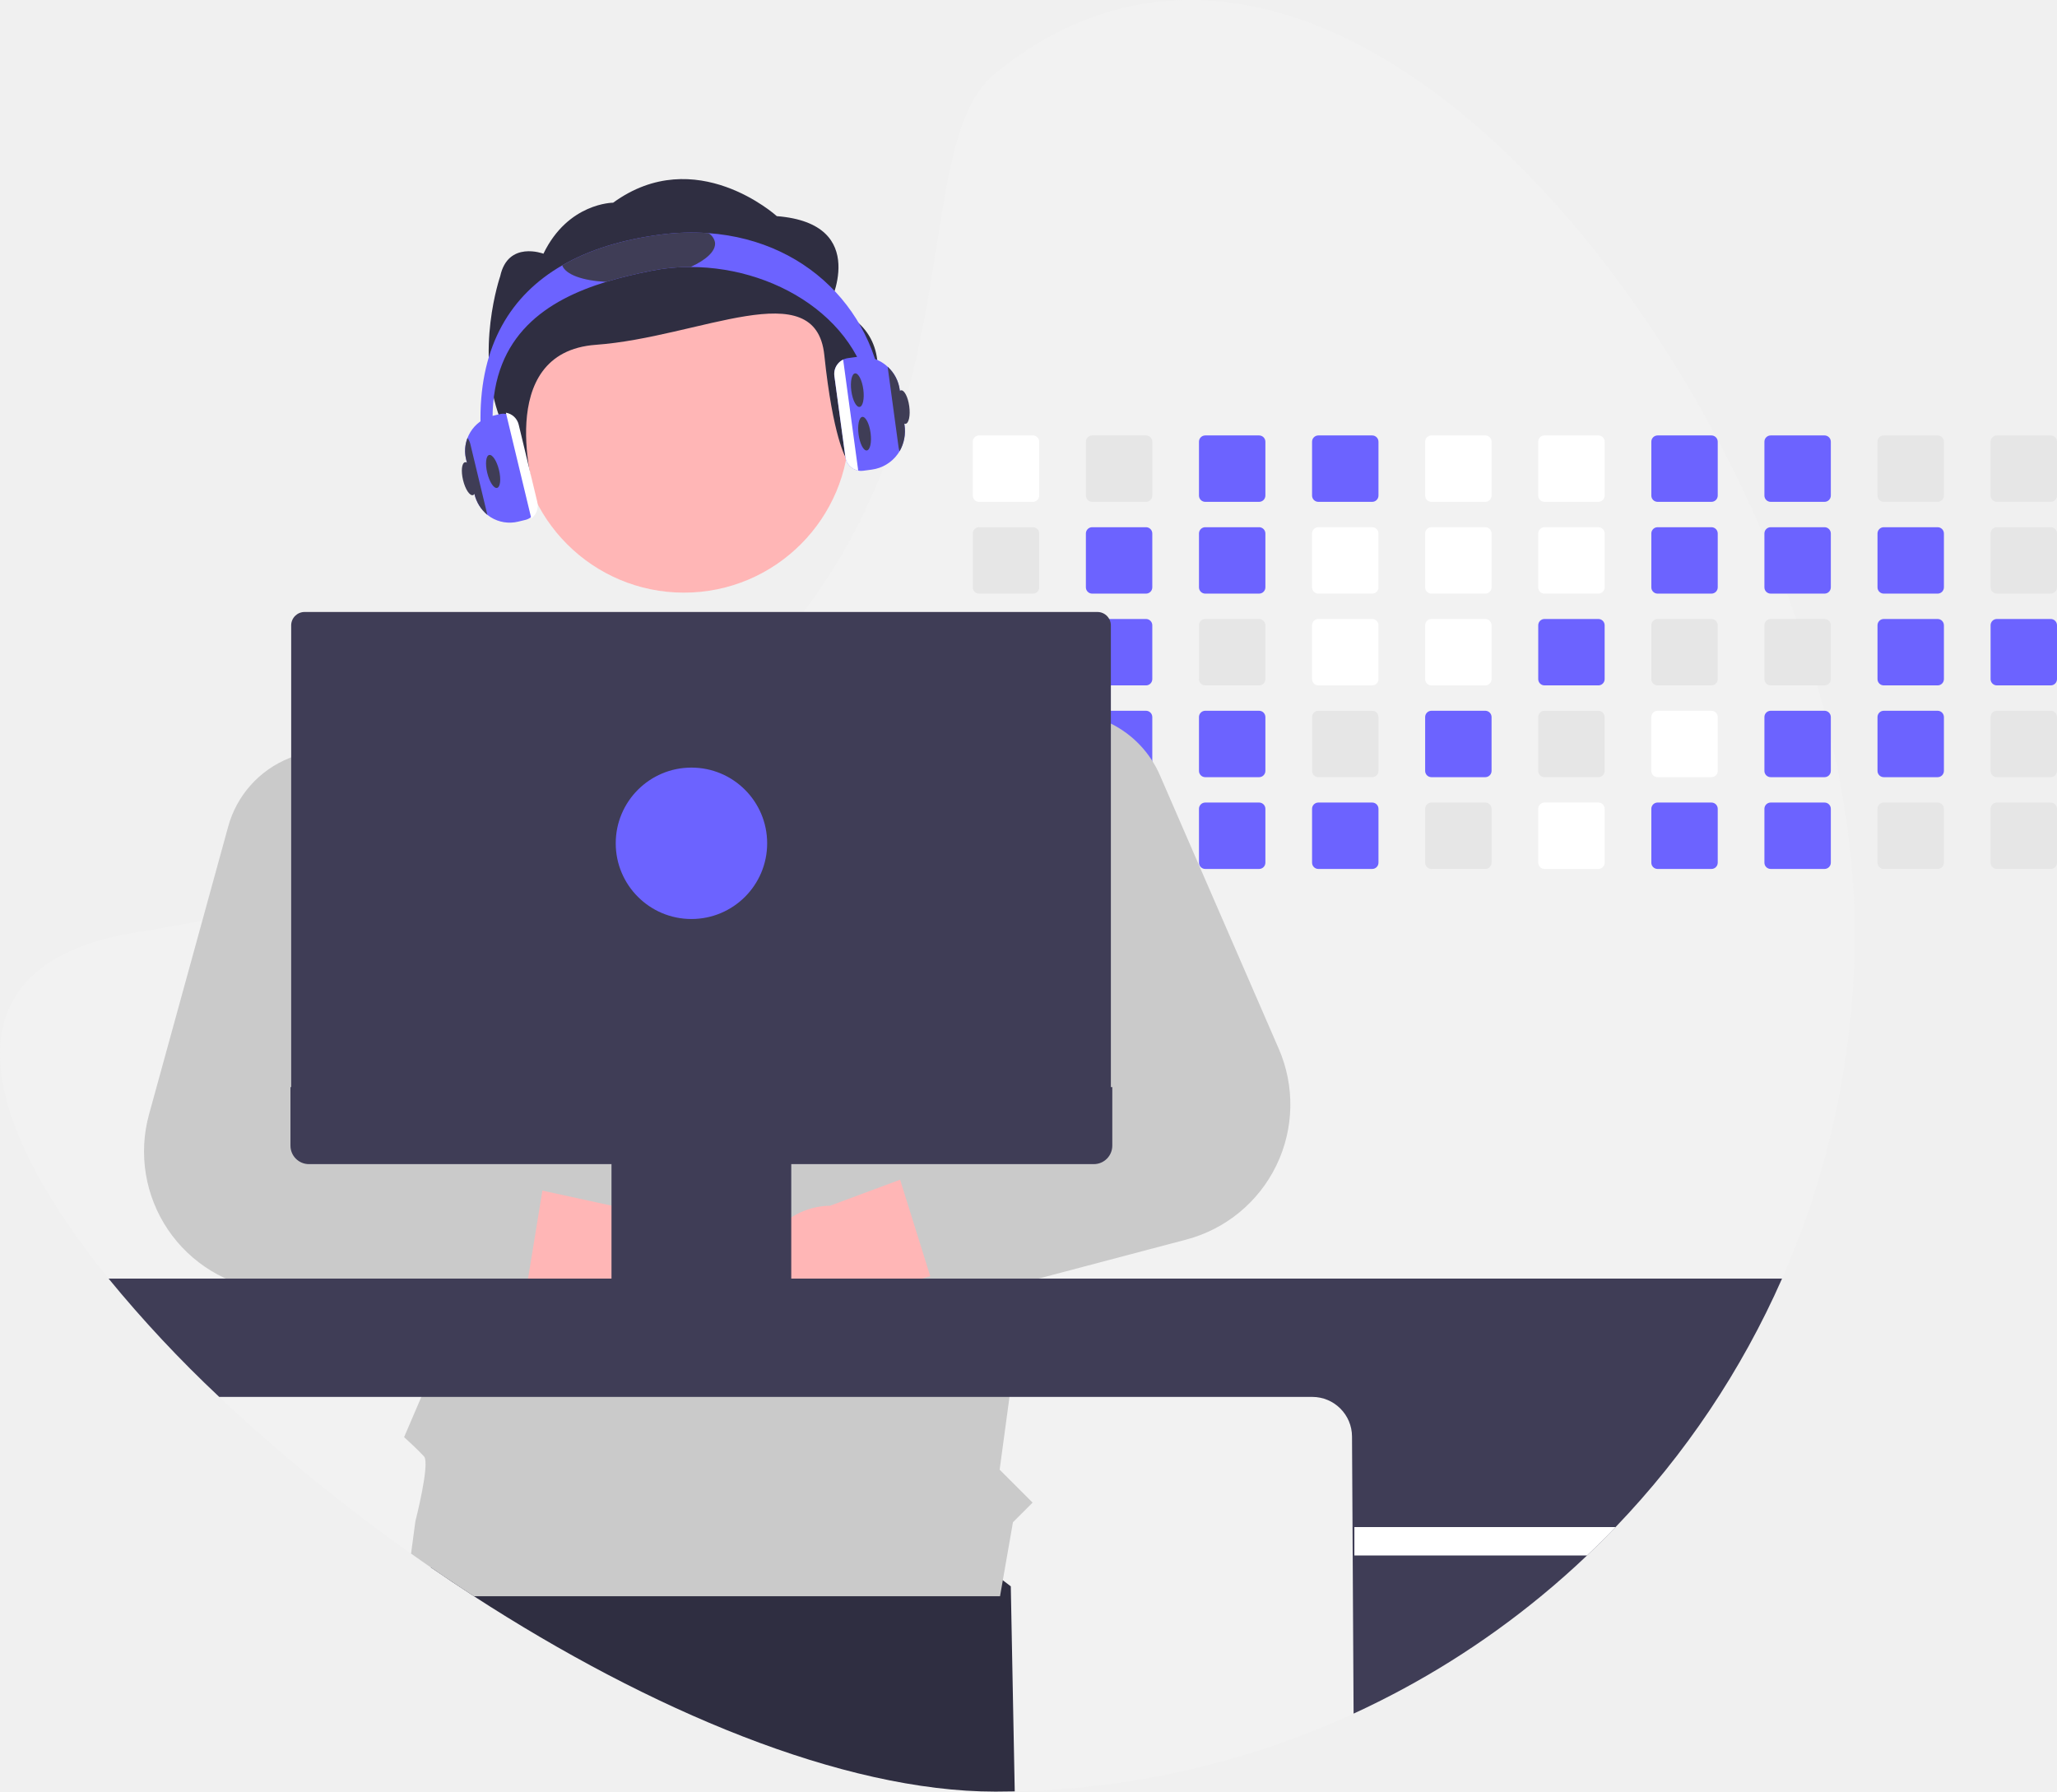
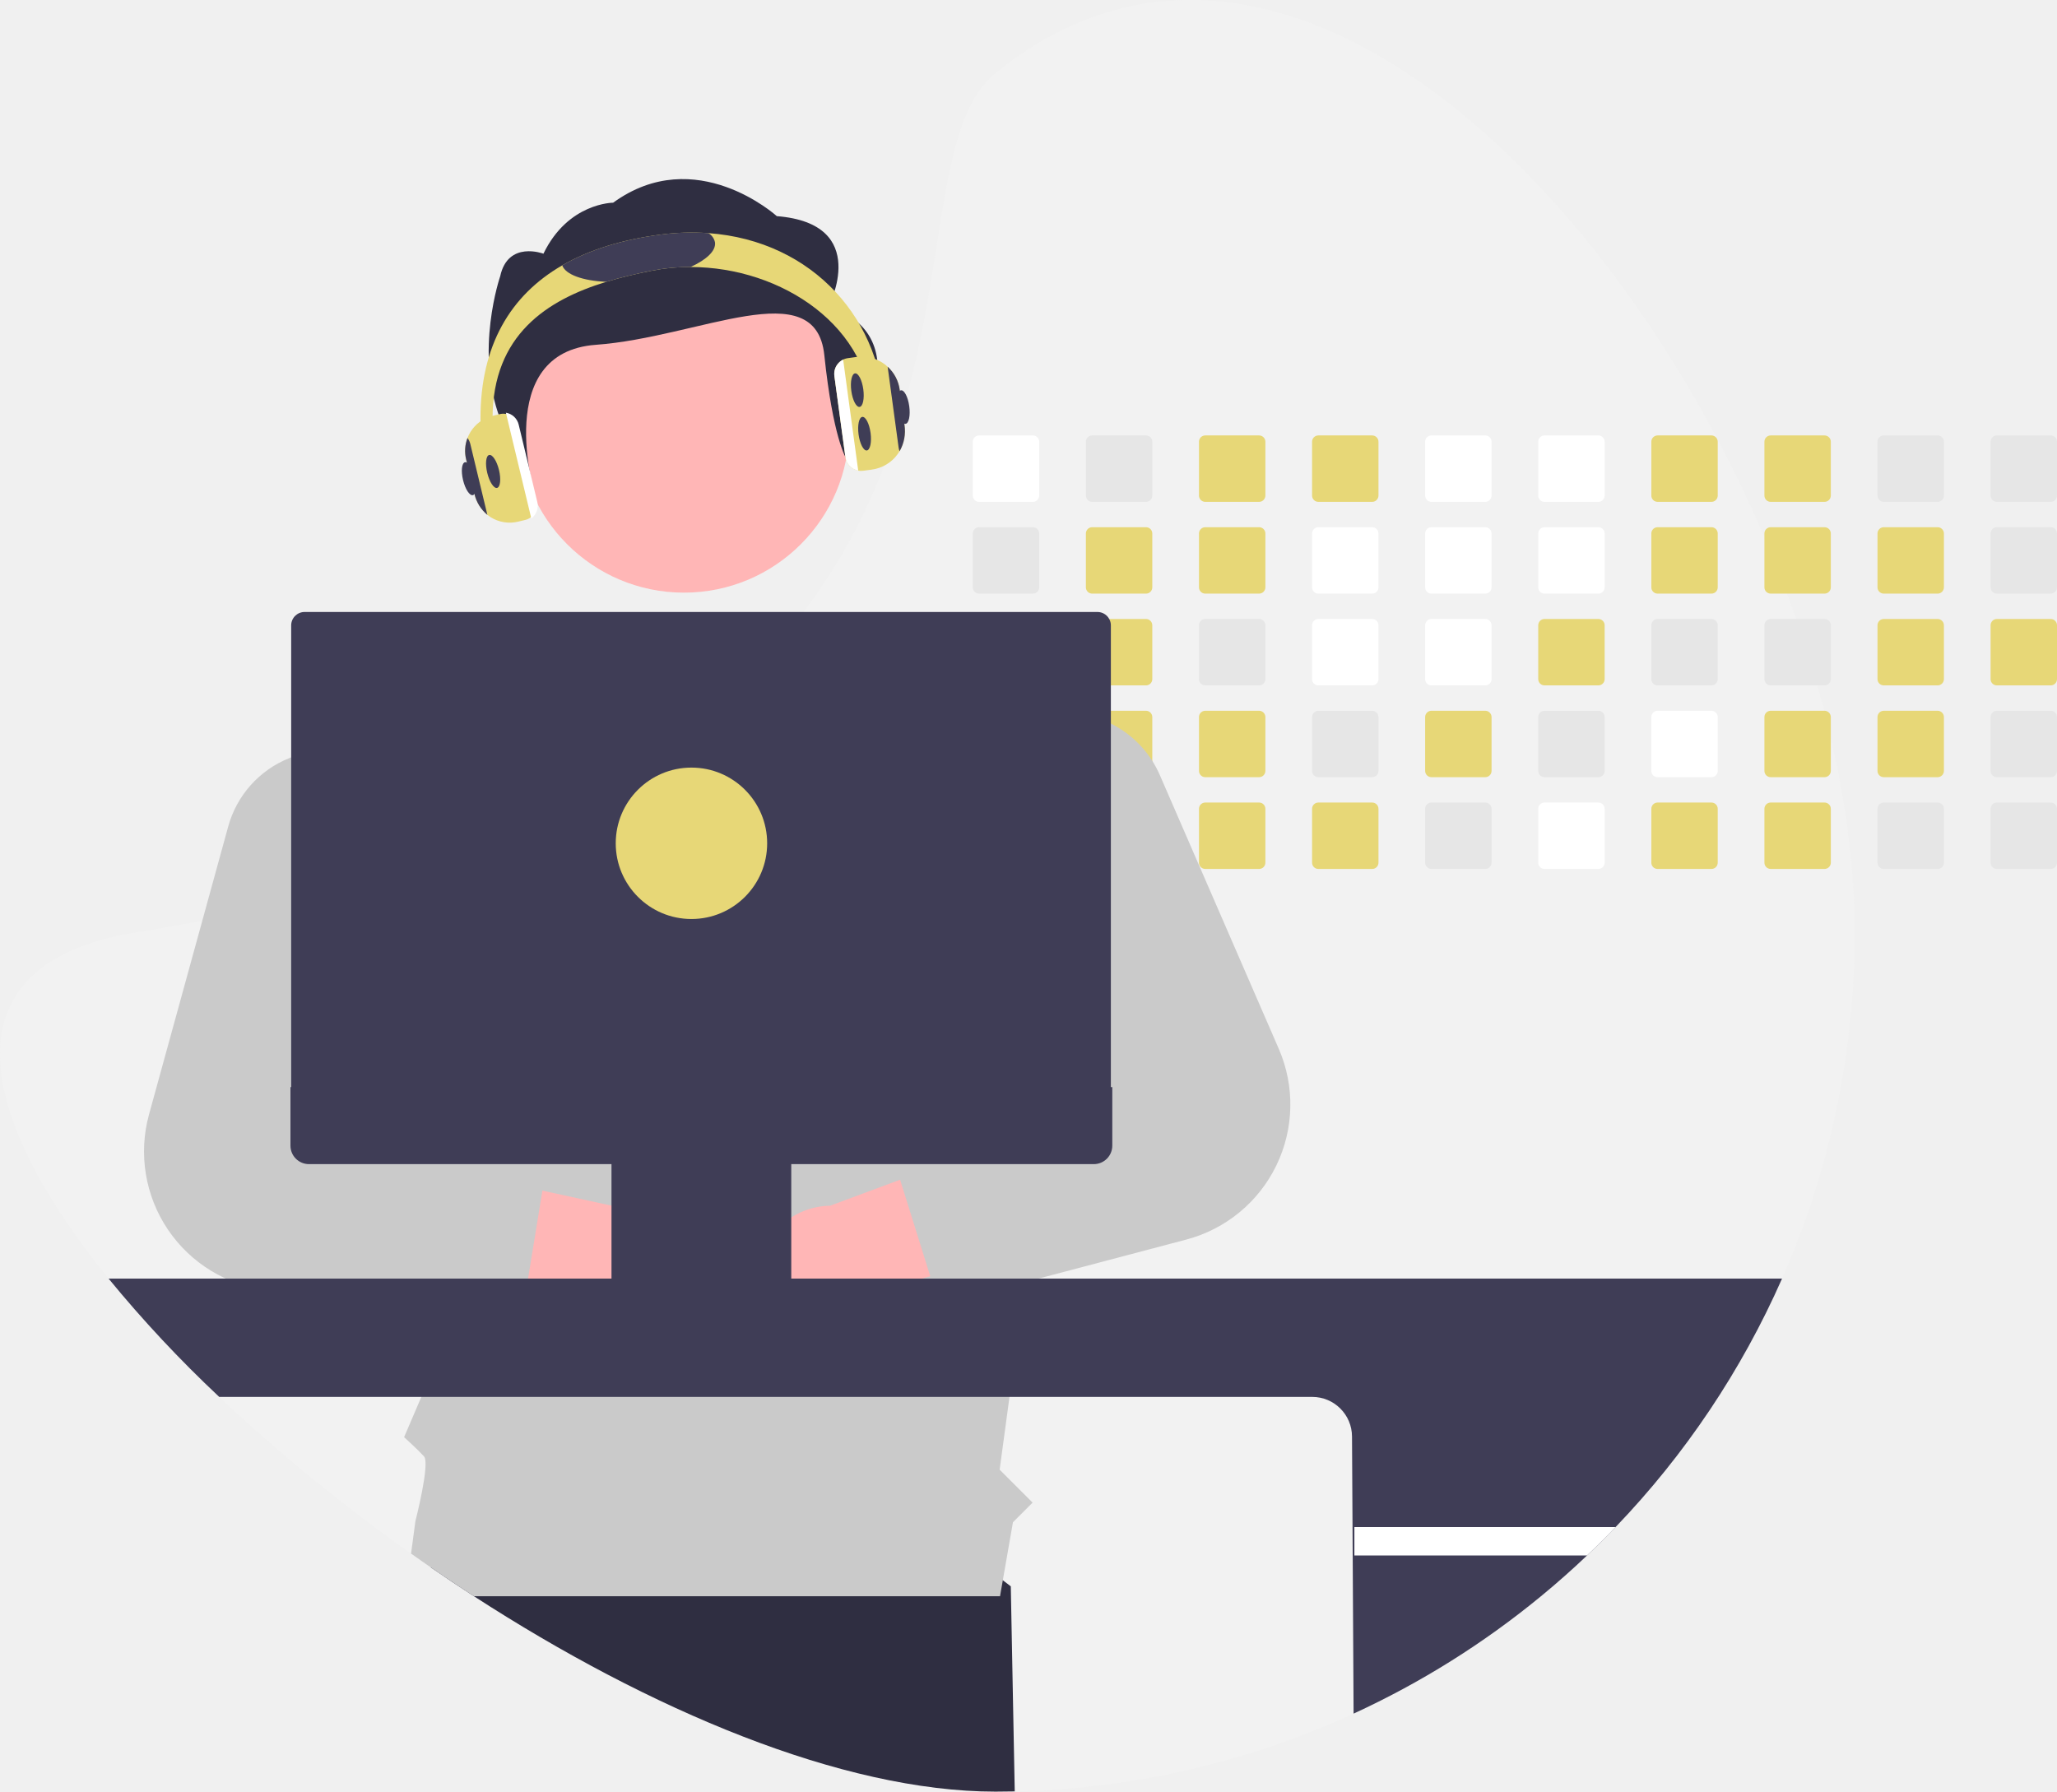
<svg xmlns="http://www.w3.org/2000/svg" id="f1b25b43-9e03-45b3-af71-047f5bd7d8f3" data-name="Layer 1" width="850.538" height="740.83" viewBox="0 0 850.538 740.83">
  <path d="M941.609,465.125a354.21,354.21,0,0,1-98.85,245.9q-5.745,6.015-11.8,11.74-9.225,8.775-19.07,16.87a353.934,353.934,0,0,1-217.58,80.69q-3.975.09-7.98.09c-63.43,0-143.21-33.88-215.61-80.78q-8.985-5.82-17.81-11.91-4.125-2.82-8.21-5.72a730.43,730.43,0,0,1-79.32-64.8,514.116,514.116,0,0,1-45.75-48.92c-55.63-68.62-67.9-130.45,11.41-143.16q14.085-2.25,27.34-4.81,19.2-3.69,36.75-7.97,23.64-5.745,44.42-12.46,6.99-2.25,13.66-4.59c65.74-23.09,109.74-53.2,139.69-85.87q7.62-8.295,14.05-16.79a236.055,236.055,0,0,0,17.83-27.12,254.898,254.898,0,0,0,18.41-41.05l.27-.78c23.83-68.74,16.58-132.5,42.87-153.84,112.38-91.23,252.29,38.69,317.96,191.9q4.965,11.58,9.34,23.3,1.965,5.235,3.79,10.49,4.8,13.695,8.71,27.46,1.5,5.25,2.86,10.49c.97,3.77,1.9,7.53,2.76,11.29C938.139,412.305,941.609,439.455,941.609,465.125Z" transform="translate(-174.731 -79.58524)" fill="#f2f2f2" />
  <path d="M594.309,820.325q-3.975.09-7.98.09c-63.43,0-143.21-33.88-215.61-80.78q-8.985-5.82-17.81-11.91l5.16-31.4,156.21-20.74,78.4,59.95Z" transform="translate(-174.731 -79.58524)" fill="#2f2e41" />
  <path d="M601.829,259.635h-22.26a2.601,2.601,0,0,0-2.6,2.6v22.27a2.593,2.593,0,0,0,2.6,2.59h22.26a2.599,2.599,0,0,0,2.6-2.59v-22.27A2.608,2.608,0,0,0,601.829,259.635Z" transform="translate(-174.731 -79.58524)" fill="#fff" />
  <path d="M601.829,297.585h-22.26a2.601,2.601,0,0,0-2.6,2.6v22.27a2.593,2.593,0,0,0,2.6,2.59h22.26a2.599,2.599,0,0,0,2.6-2.59v-22.27A2.608,2.608,0,0,0,601.829,297.585Z" transform="translate(-174.731 -79.58524)" fill="#e6e6e6" />
  <path d="M601.829,335.535h-22.26a2.601,2.601,0,0,0-2.6,2.6v22.26a2.595,2.595,0,0,0,2.6,2.6h22.26a2.601,2.601,0,0,0,2.6-2.6v-22.26A2.608,2.608,0,0,0,601.829,335.535Z" transform="translate(-174.731 -79.58524)" fill="#e6e6e6" />
  <path d="M604.389,375.625a2.617,2.617,0,0,0-2.56-2.14h-22.26a2.601,2.601,0,0,0-2.6,2.6v22.26a2.595,2.595,0,0,0,2.6,2.6h22.26a2.601,2.601,0,0,0,2.6-2.6v-22.26A2.313,2.313,0,0,0,604.389,375.625Z" transform="translate(-174.731 -79.58524)" fill="#e6e6e6" />
  <path d="M602.839,411.635a2.634,2.634,0,0,0-1.01-.2h-22.26a2.595,2.595,0,0,0-2.6,2.6v22.26a2.588,2.588,0,0,0,2.6,2.6h22.26a2.601,2.601,0,0,0,2.6-2.6v-22.26A2.616,2.616,0,0,0,602.839,411.635Z" transform="translate(-174.731 -79.58524)" fill="#e6e6e6" />
  <path d="M648.589,259.635h-22.26a2.601,2.601,0,0,0-2.6,2.6v22.27a2.593,2.593,0,0,0,2.6,2.59h22.26a2.599,2.599,0,0,0,2.6-2.59v-22.27A2.608,2.608,0,0,0,648.589,259.635Z" transform="translate(-174.731 -79.58524)" fill="#e6e6e6" />
-   <path d="M648.589,297.585h-22.26a2.601,2.601,0,0,0-2.6,2.6v22.27a2.593,2.593,0,0,0,2.6,2.59h22.26a2.599,2.599,0,0,0,2.6-2.59v-22.27A2.608,2.608,0,0,0,648.589,297.585Z" transform="translate(-174.731 -79.58524)" fill="#6c63ff" />
-   <path d="M648.589,335.535h-22.26a2.601,2.601,0,0,0-2.6,2.6v22.26a2.595,2.595,0,0,0,2.6,2.6h22.26a2.601,2.601,0,0,0,2.6-2.6v-22.26A2.608,2.608,0,0,0,648.589,335.535Z" transform="translate(-174.731 -79.58524)" fill="#6c63ff" />
-   <path d="M648.589,373.485h-22.26a2.593,2.593,0,0,0-2.46,1.78,2.478,2.478,0,0,0-.14.82v22.26a2.595,2.595,0,0,0,2.6,2.6h22.26a2.601,2.601,0,0,0,2.6-2.6v-22.26A2.608,2.608,0,0,0,648.589,373.485Z" transform="translate(-174.731 -79.58524)" fill="#6c63ff" />
+   <path d="M648.589,297.585h-22.26a2.601,2.601,0,0,0-2.6,2.6v22.27a2.593,2.593,0,0,0,2.6,2.59h22.26a2.599,2.599,0,0,0,2.6-2.59v-22.27A2.608,2.608,0,0,0,648.589,297.585Z" transform="translate(-174.731 -79.58524)" fill="#E7D777" />
+   <path d="M648.589,335.535h-22.26a2.601,2.601,0,0,0-2.6,2.6v22.26a2.595,2.595,0,0,0,2.6,2.6h22.26a2.601,2.601,0,0,0,2.6-2.6v-22.26A2.608,2.608,0,0,0,648.589,335.535Z" transform="translate(-174.731 -79.58524)" fill="#E7D777" />
+   <path d="M648.589,373.485h-22.26a2.593,2.593,0,0,0-2.46,1.78,2.478,2.478,0,0,0-.14.82v22.26a2.595,2.595,0,0,0,2.6,2.6h22.26a2.601,2.601,0,0,0,2.6-2.6v-22.26A2.608,2.608,0,0,0,648.589,373.485Z" transform="translate(-174.731 -79.58524)" fill="#E7D777" />
  <path d="M648.589,411.435h-22.26a2.595,2.595,0,0,0-2.6,2.6v22.26a2.595,2.595,0,0,0,2.6,2.6h22.26a2.601,2.601,0,0,0,2.6-2.6v-22.26A2.601,2.601,0,0,0,648.589,411.435Z" transform="translate(-174.731 -79.58524)" fill="#e6e6e6" />
-   <path d="M695.349,259.635h-22.26a2.601,2.601,0,0,0-2.6,2.6v22.27a2.593,2.593,0,0,0,2.6,2.59h22.26a2.599,2.599,0,0,0,2.6-2.59v-22.27A2.608,2.608,0,0,0,695.349,259.635Z" transform="translate(-174.731 -79.58524)" fill="#6c63ff" />
-   <path d="M695.349,297.585h-22.26a2.601,2.601,0,0,0-2.6,2.6v22.27a2.593,2.593,0,0,0,2.6,2.59h22.26a2.599,2.599,0,0,0,2.6-2.59v-22.27A2.608,2.608,0,0,0,695.349,297.585Z" transform="translate(-174.731 -79.58524)" fill="#6c63ff" />
+   <path d="M695.349,259.635h-22.26a2.601,2.601,0,0,0-2.6,2.6v22.27a2.593,2.593,0,0,0,2.6,2.59h22.26a2.599,2.599,0,0,0,2.6-2.59v-22.27A2.608,2.608,0,0,0,695.349,259.635Z" transform="translate(-174.731 -79.58524)" fill="#E7D777" />
+   <path d="M695.349,297.585h-22.26a2.601,2.601,0,0,0-2.6,2.6v22.27a2.593,2.593,0,0,0,2.6,2.59h22.26a2.599,2.599,0,0,0,2.6-2.59v-22.27A2.608,2.608,0,0,0,695.349,297.585Z" transform="translate(-174.731 -79.58524)" fill="#E7D777" />
  <path d="M695.349,335.535h-22.26a2.601,2.601,0,0,0-2.6,2.6v22.26a2.595,2.595,0,0,0,2.6,2.6h22.26a2.601,2.601,0,0,0,2.6-2.6v-22.26A2.608,2.608,0,0,0,695.349,335.535Z" transform="translate(-174.731 -79.58524)" fill="#e6e6e6" />
-   <path d="M695.349,373.485h-22.26a2.601,2.601,0,0,0-2.6,2.6v22.26a2.595,2.595,0,0,0,2.6,2.6h22.26a2.601,2.601,0,0,0,2.6-2.6v-22.26A2.608,2.608,0,0,0,695.349,373.485Z" transform="translate(-174.731 -79.58524)" fill="#6c63ff" />
-   <path d="M695.349,411.435h-22.26a2.595,2.595,0,0,0-2.6,2.6v22.26a2.595,2.595,0,0,0,2.6,2.6h22.26a2.601,2.601,0,0,0,2.6-2.6v-22.26A2.601,2.601,0,0,0,695.349,411.435Z" transform="translate(-174.731 -79.58524)" fill="#6c63ff" />
-   <path d="M742.109,259.635h-22.26a2.601,2.601,0,0,0-2.6,2.6v22.27a2.593,2.593,0,0,0,2.6,2.59h22.26a2.599,2.599,0,0,0,2.6-2.59v-22.27A2.608,2.608,0,0,0,742.109,259.635Z" transform="translate(-174.731 -79.58524)" fill="#6c63ff" />
+   <path d="M695.349,373.485h-22.26a2.601,2.601,0,0,0-2.6,2.6v22.26a2.595,2.595,0,0,0,2.6,2.6h22.26a2.601,2.601,0,0,0,2.6-2.6v-22.26A2.608,2.608,0,0,0,695.349,373.485Z" transform="translate(-174.731 -79.58524)" fill="#E7D777" />
+   <path d="M695.349,411.435h-22.26a2.595,2.595,0,0,0-2.6,2.6v22.26a2.595,2.595,0,0,0,2.6,2.6h22.26a2.601,2.601,0,0,0,2.6-2.6v-22.26A2.601,2.601,0,0,0,695.349,411.435Z" transform="translate(-174.731 -79.58524)" fill="#E7D777" />
+   <path d="M742.109,259.635h-22.26a2.601,2.601,0,0,0-2.6,2.6v22.27a2.593,2.593,0,0,0,2.6,2.59h22.26a2.599,2.599,0,0,0,2.6-2.59v-22.27A2.608,2.608,0,0,0,742.109,259.635Z" transform="translate(-174.731 -79.58524)" fill="#E7D777" />
  <path d="M742.109,297.585h-22.26a2.601,2.601,0,0,0-2.6,2.6v22.27a2.593,2.593,0,0,0,2.6,2.59h22.26a2.599,2.599,0,0,0,2.6-2.59v-22.27A2.608,2.608,0,0,0,742.109,297.585Z" transform="translate(-174.731 -79.58524)" fill="#fff" />
  <path d="M742.109,335.535h-22.26a2.601,2.601,0,0,0-2.6,2.6v22.26a2.595,2.595,0,0,0,2.6,2.6h22.26a2.601,2.601,0,0,0,2.6-2.6v-22.26A2.608,2.608,0,0,0,742.109,335.535Z" transform="translate(-174.731 -79.58524)" fill="#fff" />
  <path d="M742.109,373.485h-22.26a2.601,2.601,0,0,0-2.6,2.6v22.26a2.595,2.595,0,0,0,2.6,2.6h22.26a2.601,2.601,0,0,0,2.6-2.6v-22.26A2.608,2.608,0,0,0,742.109,373.485Z" transform="translate(-174.731 -79.58524)" fill="#e6e6e6" />
-   <path d="M742.109,411.435h-22.26a2.595,2.595,0,0,0-2.6,2.6v22.26a2.595,2.595,0,0,0,2.6,2.6h22.26a2.601,2.601,0,0,0,2.6-2.6v-22.26A2.601,2.601,0,0,0,742.109,411.435Z" transform="translate(-174.731 -79.58524)" fill="#6c63ff" />
+   <path d="M742.109,411.435h-22.26a2.595,2.595,0,0,0-2.6,2.6v22.26a2.595,2.595,0,0,0,2.6,2.6h22.26a2.601,2.601,0,0,0,2.6-2.6v-22.26A2.601,2.601,0,0,0,742.109,411.435Z" transform="translate(-174.731 -79.58524)" fill="#E7D777" />
  <path d="M788.869,259.635h-22.27a2.599,2.599,0,0,0-2.59,2.6v22.27a2.591,2.591,0,0,0,2.59,2.59h22.27a2.599,2.599,0,0,0,2.6-2.59v-22.27A2.608,2.608,0,0,0,788.869,259.635Z" transform="translate(-174.731 -79.58524)" fill="#fff" />
  <path d="M788.869,297.585h-22.27a2.599,2.599,0,0,0-2.59,2.6v22.27a2.59,2.59,0,0,0,2.59,2.59h22.27a2.599,2.599,0,0,0,2.6-2.59v-22.27A2.608,2.608,0,0,0,788.869,297.585Z" transform="translate(-174.731 -79.58524)" fill="#fff" />
  <path d="M788.869,335.535h-22.27a2.599,2.599,0,0,0-2.59,2.6v22.26a2.593,2.593,0,0,0,2.59,2.6h22.27a2.601,2.601,0,0,0,2.6-2.6v-22.26A2.608,2.608,0,0,0,788.869,335.535Z" transform="translate(-174.731 -79.58524)" fill="#fff" />
-   <path d="M788.869,373.485h-22.27a2.599,2.599,0,0,0-2.59,2.6v22.26a2.593,2.593,0,0,0,2.59,2.6h22.27a2.601,2.601,0,0,0,2.6-2.6v-22.26A2.608,2.608,0,0,0,788.869,373.485Z" transform="translate(-174.731 -79.58524)" fill="#6c63ff" />
+   <path d="M788.869,373.485h-22.27a2.599,2.599,0,0,0-2.59,2.6v22.26a2.593,2.593,0,0,0,2.59,2.6h22.27a2.601,2.601,0,0,0,2.6-2.6v-22.26A2.608,2.608,0,0,0,788.869,373.485Z" transform="translate(-174.731 -79.58524)" fill="#E7D777" />
  <path d="M788.869,411.435h-22.27a2.593,2.593,0,0,0-2.59,2.6v22.26a2.593,2.593,0,0,0,2.59,2.6h22.27a2.601,2.601,0,0,0,2.6-2.6v-22.26A2.601,2.601,0,0,0,788.869,411.435Z" transform="translate(-174.731 -79.58524)" fill="#e6e6e6" />
  <path d="M835.629,259.635h-22.27a2.599,2.599,0,0,0-2.59,2.6v22.27a2.591,2.591,0,0,0,2.59,2.59h22.27a2.599,2.599,0,0,0,2.6-2.59v-22.27A2.608,2.608,0,0,0,835.629,259.635Z" transform="translate(-174.731 -79.58524)" fill="#fff" />
  <path d="M835.629,297.585h-22.27a2.599,2.599,0,0,0-2.59,2.6v22.27a2.59,2.59,0,0,0,2.59,2.59h22.27a2.599,2.599,0,0,0,2.6-2.59v-22.27A2.608,2.608,0,0,0,835.629,297.585Z" transform="translate(-174.731 -79.58524)" fill="#fff" />
-   <path d="M835.629,335.535h-22.27a2.599,2.599,0,0,0-2.59,2.6v22.26a2.593,2.593,0,0,0,2.59,2.6h22.27a2.601,2.601,0,0,0,2.6-2.6v-22.26A2.608,2.608,0,0,0,835.629,335.535Z" transform="translate(-174.731 -79.58524)" fill="#6c63ff" />
+   <path d="M835.629,335.535h-22.27a2.599,2.599,0,0,0-2.59,2.6v22.26a2.593,2.593,0,0,0,2.59,2.6h22.27a2.601,2.601,0,0,0,2.6-2.6v-22.26A2.608,2.608,0,0,0,835.629,335.535Z" transform="translate(-174.731 -79.58524)" fill="#E7D777" />
  <path d="M835.629,373.485h-22.27a2.599,2.599,0,0,0-2.59,2.6v22.26a2.593,2.593,0,0,0,2.59,2.6h22.27a2.601,2.601,0,0,0,2.6-2.6v-22.26A2.608,2.608,0,0,0,835.629,373.485Z" transform="translate(-174.731 -79.58524)" fill="#e6e6e6" />
  <path d="M835.629,411.435h-22.27a2.593,2.593,0,0,0-2.59,2.6v22.26a2.593,2.593,0,0,0,2.59,2.6h22.27a2.601,2.601,0,0,0,2.6-2.6v-22.26A2.601,2.601,0,0,0,835.629,411.435Z" transform="translate(-174.731 -79.58524)" fill="#fff" />
-   <path d="M882.389,259.635h-22.27a2.599,2.599,0,0,0-2.59,2.6v22.27a2.591,2.591,0,0,0,2.59,2.59h22.27a2.599,2.599,0,0,0,2.6-2.59v-22.27A2.608,2.608,0,0,0,882.389,259.635Z" transform="translate(-174.731 -79.58524)" fill="#6c63ff" />
-   <path d="M882.389,297.585h-22.27a2.599,2.599,0,0,0-2.59,2.6v22.27a2.59,2.59,0,0,0,2.59,2.59h22.27a2.599,2.599,0,0,0,2.6-2.59v-22.27A2.608,2.608,0,0,0,882.389,297.585Z" transform="translate(-174.731 -79.58524)" fill="#6c63ff" />
+   <path d="M882.389,259.635h-22.27a2.599,2.599,0,0,0-2.59,2.6v22.27a2.591,2.591,0,0,0,2.59,2.59h22.27a2.599,2.599,0,0,0,2.6-2.59v-22.27A2.608,2.608,0,0,0,882.389,259.635Z" transform="translate(-174.731 -79.58524)" fill="#E7D777" />
+   <path d="M882.389,297.585h-22.27a2.599,2.599,0,0,0-2.59,2.6v22.27a2.59,2.59,0,0,0,2.59,2.59h22.27a2.599,2.599,0,0,0,2.6-2.59v-22.27A2.608,2.608,0,0,0,882.389,297.585Z" transform="translate(-174.731 -79.58524)" fill="#E7D777" />
  <path d="M882.389,335.535h-22.27a2.599,2.599,0,0,0-2.59,2.6v22.26a2.593,2.593,0,0,0,2.59,2.6h22.27a2.601,2.601,0,0,0,2.6-2.6v-22.26A2.608,2.608,0,0,0,882.389,335.535Z" transform="translate(-174.731 -79.58524)" fill="#e6e6e6" />
  <path d="M882.389,373.485h-22.27a2.599,2.599,0,0,0-2.59,2.6v22.26a2.593,2.593,0,0,0,2.59,2.6h22.27a2.601,2.601,0,0,0,2.6-2.6v-22.26A2.608,2.608,0,0,0,882.389,373.485Z" transform="translate(-174.731 -79.58524)" fill="#fff" />
-   <path d="M882.389,411.435h-22.27a2.593,2.593,0,0,0-2.59,2.6v22.26a2.593,2.593,0,0,0,2.59,2.6h22.27a2.601,2.601,0,0,0,2.6-2.6v-22.26A2.601,2.601,0,0,0,882.389,411.435Z" transform="translate(-174.731 -79.58524)" fill="#6c63ff" />
-   <path d="M929.149,259.635h-22.27a2.599,2.599,0,0,0-2.59,2.6v22.27a2.591,2.591,0,0,0,2.59,2.59h22.27a2.599,2.599,0,0,0,2.6-2.59v-22.27A2.608,2.608,0,0,0,929.149,259.635Z" transform="translate(-174.731 -79.58524)" fill="#6c63ff" />
-   <path d="M929.149,297.585h-22.27a2.599,2.599,0,0,0-2.59,2.6v22.27a2.59,2.59,0,0,0,2.59,2.59h22.27a2.599,2.599,0,0,0,2.6-2.59v-22.27A2.608,2.608,0,0,0,929.149,297.585Z" transform="translate(-174.731 -79.58524)" fill="#6c63ff" />
+   <path d="M882.389,411.435h-22.27a2.593,2.593,0,0,0-2.59,2.6v22.26a2.593,2.593,0,0,0,2.59,2.6h22.27a2.601,2.601,0,0,0,2.6-2.6v-22.26A2.601,2.601,0,0,0,882.389,411.435Z" transform="translate(-174.731 -79.58524)" fill="#E7D777" />
+   <path d="M929.149,259.635h-22.27a2.599,2.599,0,0,0-2.59,2.6v22.27a2.591,2.591,0,0,0,2.59,2.59h22.27a2.599,2.599,0,0,0,2.6-2.59v-22.27A2.608,2.608,0,0,0,929.149,259.635Z" transform="translate(-174.731 -79.58524)" fill="#E7D777" />
+   <path d="M929.149,297.585h-22.27a2.599,2.599,0,0,0-2.59,2.6v22.27a2.59,2.59,0,0,0,2.59,2.59h22.27a2.599,2.599,0,0,0,2.6-2.59v-22.27A2.608,2.608,0,0,0,929.149,297.585Z" transform="translate(-174.731 -79.58524)" fill="#E7D777" />
  <path d="M929.149,335.535h-22.27a2.599,2.599,0,0,0-2.59,2.6v22.26a2.593,2.593,0,0,0,2.59,2.6h22.27a2.601,2.601,0,0,0,2.6-2.6v-22.26A2.608,2.608,0,0,0,929.149,335.535Z" transform="translate(-174.731 -79.58524)" fill="#e6e6e6" />
-   <path d="M929.149,373.485h-22.27a2.599,2.599,0,0,0-2.59,2.6v22.26a2.593,2.593,0,0,0,2.59,2.6h22.27a2.601,2.601,0,0,0,2.6-2.6v-22.26A2.608,2.608,0,0,0,929.149,373.485Z" transform="translate(-174.731 -79.58524)" fill="#6c63ff" />
-   <path d="M929.149,411.435h-22.27a2.593,2.593,0,0,0-2.59,2.6v22.26a2.593,2.593,0,0,0,2.59,2.6h22.27a2.601,2.601,0,0,0,2.6-2.6v-22.26A2.601,2.601,0,0,0,929.149,411.435Z" transform="translate(-174.731 -79.58524)" fill="#6c63ff" />
+   <path d="M929.149,373.485h-22.27a2.599,2.599,0,0,0-2.59,2.6v22.26a2.593,2.593,0,0,0,2.59,2.6h22.27a2.601,2.601,0,0,0,2.6-2.6v-22.26A2.608,2.608,0,0,0,929.149,373.485Z" transform="translate(-174.731 -79.58524)" fill="#E7D777" />
+   <path d="M929.149,411.435h-22.27a2.593,2.593,0,0,0-2.59,2.6v22.26a2.593,2.593,0,0,0,2.59,2.6h22.27a2.601,2.601,0,0,0,2.6-2.6v-22.26A2.601,2.601,0,0,0,929.149,411.435Z" transform="translate(-174.731 -79.58524)" fill="#E7D777" />
  <path d="M975.909,259.635h-22.27a2.599,2.599,0,0,0-2.59,2.6v22.27a2.591,2.591,0,0,0,2.59,2.59h22.27a2.599,2.599,0,0,0,2.6-2.59v-22.27A2.608,2.608,0,0,0,975.909,259.635Z" transform="translate(-174.731 -79.58524)" fill="#e6e6e6" />
-   <path d="M975.909,297.585h-22.27a2.599,2.599,0,0,0-2.59,2.6v22.27a2.59,2.59,0,0,0,2.59,2.59h22.27a2.599,2.599,0,0,0,2.6-2.59v-22.27A2.608,2.608,0,0,0,975.909,297.585Z" transform="translate(-174.731 -79.58524)" fill="#6c63ff" />
-   <path d="M975.909,335.535h-22.27a2.599,2.599,0,0,0-2.59,2.6v22.26a2.593,2.593,0,0,0,2.59,2.6h22.27a2.601,2.601,0,0,0,2.6-2.6v-22.26A2.608,2.608,0,0,0,975.909,335.535Z" transform="translate(-174.731 -79.58524)" fill="#6c63ff" />
-   <path d="M975.909,373.485h-22.27a2.599,2.599,0,0,0-2.59,2.6v22.26a2.593,2.593,0,0,0,2.59,2.6h22.27a2.601,2.601,0,0,0,2.6-2.6v-22.26A2.608,2.608,0,0,0,975.909,373.485Z" transform="translate(-174.731 -79.58524)" fill="#6c63ff" />
+   <path d="M975.909,297.585h-22.27a2.599,2.599,0,0,0-2.59,2.6v22.27a2.59,2.59,0,0,0,2.59,2.59h22.27a2.599,2.599,0,0,0,2.6-2.59v-22.27A2.608,2.608,0,0,0,975.909,297.585Z" transform="translate(-174.731 -79.58524)" fill="#E7D777" />
+   <path d="M975.909,335.535h-22.27a2.599,2.599,0,0,0-2.59,2.6v22.26a2.593,2.593,0,0,0,2.59,2.6h22.27a2.601,2.601,0,0,0,2.6-2.6v-22.26A2.608,2.608,0,0,0,975.909,335.535Z" transform="translate(-174.731 -79.58524)" fill="#E7D777" />
+   <path d="M975.909,373.485h-22.27a2.599,2.599,0,0,0-2.59,2.6v22.26a2.593,2.593,0,0,0,2.59,2.6h22.27a2.601,2.601,0,0,0,2.6-2.6v-22.26A2.608,2.608,0,0,0,975.909,373.485Z" transform="translate(-174.731 -79.58524)" fill="#E7D777" />
  <path d="M975.909,411.435h-22.27a2.593,2.593,0,0,0-2.59,2.6v22.26a2.593,2.593,0,0,0,2.59,2.6h22.27a2.601,2.601,0,0,0,2.6-2.6v-22.26A2.601,2.601,0,0,0,975.909,411.435Z" transform="translate(-174.731 -79.58524)" fill="#e6e6e6" />
  <path d="M1022.669,259.635h-22.27a2.599,2.599,0,0,0-2.59,2.6v22.27a2.591,2.591,0,0,0,2.59,2.59h22.27a2.599,2.599,0,0,0,2.6-2.59v-22.27A2.608,2.608,0,0,0,1022.669,259.635Z" transform="translate(-174.731 -79.58524)" fill="#e6e6e6" />
  <path d="M1022.669,297.585h-22.27a2.599,2.599,0,0,0-2.59,2.6v22.27a2.591,2.591,0,0,0,2.59,2.59h22.27a2.599,2.599,0,0,0,2.6-2.59v-22.27A2.608,2.608,0,0,0,1022.669,297.585Z" transform="translate(-174.731 -79.58524)" fill="#e6e6e6" />
-   <path d="M1022.669,335.535h-22.27a2.599,2.599,0,0,0-2.59,2.6v22.26a2.593,2.593,0,0,0,2.59,2.6h22.27a2.601,2.601,0,0,0,2.6-2.6v-22.26A2.608,2.608,0,0,0,1022.669,335.535Z" transform="translate(-174.731 -79.58524)" fill="#6c63ff" />
+   <path d="M1022.669,335.535h-22.27a2.599,2.599,0,0,0-2.59,2.6v22.26a2.593,2.593,0,0,0,2.59,2.6h22.27a2.601,2.601,0,0,0,2.6-2.6v-22.26A2.608,2.608,0,0,0,1022.669,335.535Z" transform="translate(-174.731 -79.58524)" fill="#E7D777" />
  <path d="M1022.669,373.485h-22.27a2.599,2.599,0,0,0-2.59,2.6v22.26a2.593,2.593,0,0,0,2.59,2.6h22.27a2.601,2.601,0,0,0,2.6-2.6v-22.26A2.608,2.608,0,0,0,1022.669,373.485Z" transform="translate(-174.731 -79.58524)" fill="#e6e6e6" />
  <path d="M1022.669,411.435h-22.27a2.593,2.593,0,0,0-2.59,2.6v22.26a2.593,2.593,0,0,0,2.59,2.6h22.27a2.601,2.601,0,0,0,2.6-2.6v-22.26A2.601,2.601,0,0,0,1022.669,411.435Z" transform="translate(-174.731 -79.58524)" fill="#e6e6e6" />
  <polygon points="336.095 660.051 335.475 660.051 336.005 659.981 336.095 660.051" fill="#2f2e41" />
  <circle id="b6132315-04e2-4cdb-a713-107c9cd58b0b" data-name="ab6171fa-7d69-4734-b81c-8dff60f9761b" cx="282.814" cy="176.733" r="68.322" fill="#ffb6b6" />
  <path id="f4304bdd-ba2d-4fff-b404-410205410c5d" data-name="bf427902-b9bf-4946-b5d7-5c1c7e04535e" d="M517.377,206.226s17.869-34.161-21.444-37.266c0,0-33.515-30.402-67.676-5.558,0,0-18.633,0-28.823,21.086,0,0-14.655-5.558-17.876,9.317,0,0-10.723,31.055,0,59.005,10.723,27.95,14.285,31.055,14.285,31.055s-17.621-58.598,25.27-61.704,90.887-29.909,94.461,4.251,8.953,42.578,8.953,42.578S558.479,220.201,517.377,206.226Z" transform="translate(-174.731 -79.58524)" fill="#2f2e41" />
  <path d="M634.279,424.695l-.22,1.16-2.47,13.04-17.07,90.2-1.01,5.31-2.12,11.23-2.9,15.32-6.43,33.95-1.84,9.73-.69,3.65-.24,1.28-1.91,10.07-.58,3.04-4.66,34.53-4.07,30.09,13.62,13.62-8.12,8.12-5.33,30.53.01.07H370.719q-13.2-8.55-26.02-17.63l1.79-13.4s6.16-23.93,3.57-26.79c-2.58-2.86-8.24-7.97-8.24-7.97l7.13-16.64.99-2.31-1.66-34.43-.04-.83-.55-11.35-.07-1.46-.11-2.19-2.11-43.68-.04-.72-.64-13.24-.6-12.59-.26-5.31-2.57-53.13-1.74-36.08-1.52-31.41,6.11-2.07,65.35-22.21,27.07-35.19,56.34.42,27.58.21,46.02,42.68,10.47,5,.08.04,7.51,3.59,19.04,9.09,20.13,9.62,10.33,4.93Z" transform="translate(-174.731 -79.58524)" fill="#cacaca" />
  <path d="M443.84,637.136a30.286,30.286,0,0,1-40.664-22.43L296.617,599.588l37.043-41.902,95.511,20.78a30.45,30.45,0,0,1,14.669,58.67Z" transform="translate(-174.731 -79.58524)" fill="#ffb6b6" />
  <path d="M396.329,560.955a13.522,13.522,0,0,0-7.89-4.87l-43.72-9.09-4.49-.93a18.933,18.933,0,0,1-12.53-9.07,19.161,19.161,0,0,1-2.45-7.9,18.895,18.895,0,0,1,.89-7.48l15.15-45.65,9.83-29.62a41.792,41.792,0,0,0,2.09-11.05,43.349,43.349,0,0,0-9.07-28.89,42.693,42.693,0,0,0-49.01-13.64c-.25.09-.51.19-.76.29a42.583,42.583,0,0,0-25.31,28.41l-10.68,38.85-22.03,80.09a57.766,57.766,0,0,0,48.96,72.68l62.97,7.38,29.14,3.42a13.497,13.497,0,0,0,14.84-10.73,4.895,4.895,0,0,0,.11-.55l.7-4.32,5.93-36.38.06-.37A13.475,13.475,0,0,0,396.329,560.955Z" transform="translate(-174.731 -79.58524)" fill="#cacaca" />
  <path d="M511.714,638.302a30.286,30.286,0,0,0,37.094-27.94l103.362-29.994L609.588,544.109l-91.626,34.041a30.45,30.45,0,0,0-6.249,60.152Z" transform="translate(-174.731 -79.58524)" fill="#ffb6b6" />
  <path d="M703.489,513.275,654.329,400.135a42.819,42.819,0,0,0-20.27-21.35,43.356,43.356,0,0,0-8.78-3.2c-.47-.12-.94-.23-1.41-.32a42.132,42.132,0,0,0-19.48.36,42.814,42.814,0,0,0-27.34,21.73,1.004,1.004,0,0,0-.08.14,43.1,43.1,0,0,0-.37,38.85l.61,1.22,34.74,69.77a18.9,18.9,0,0,1-10.5,26.19l-2.44.88-43.88,15.85a13.497,13.497,0,0,0-8.33,16.79l.11.35,12.3,39.36c.06.18.12.36.19.54a7.054,7.054,0,0,0,.4.99,13.482,13.482,0,0,0,15.81,7.53l23.68-6.25,4.83-1.28,61.15-16.15a57.76,57.76,0,0,0,38.22-78.86Z" transform="translate(-174.731 -79.58524)" fill="#cacaca" />
  <path d="M219.629,608.285a514.116,514.116,0,0,0,45.75,48.92h451.97a16.446,16.446,0,0,1,16.42,16.43l.65,114.53a355.43,355.43,0,0,0,77.47-48.53q9.84-8.085,19.07-16.87,6.045-5.73,11.8-11.74a355.629,355.629,0,0,0,68.82-102.74Z" transform="translate(-174.731 -79.58524)" fill="#3f3d56" />
  <path d="M842.759,711.025q-5.745,6.015-11.8,11.74H734.749v-11.74Z" transform="translate(-174.731 -79.58524)" fill="#fff" />
  <path d="M633.379,335.535a5.538,5.538,0,0,0-4.87-2.9H300.669a5.555,5.555,0,0,0-5.54,5.55v196.22H634.059V338.185A5.385,5.385,0,0,0,633.379,335.535Z" transform="translate(-174.731 -79.58524)" fill="#3f3d56" />
  <path d="M294.832,529.092V553.306a7.644,7.644,0,0,0,7.644,7.644H427.573v47.787h-1.662a.993.993,0,0,0-.993.993v3.324a.993.993,0,0,0,.993.993h77.658a.993.993,0,0,0,.993-.993v-3.324a.993.993,0,0,0-.993-.993h-1.662V560.95H627.004a7.644,7.644,0,0,0,7.644-7.644V529.092Z" transform="translate(-174.731 -79.58524)" fill="#3f3d56" />
-   <circle cx="285.903" cy="348.704" r="31.306" fill="#6c63ff" />
-   <path d="M540.399,252.585h-5c0-37.8-37.41-62.57-75.15-62.59a82.382,82.382,0,0,0-16.35,1.59c-6.06,1.21-12.35,2.66-18.53,4.55-24.37,7.47-46.97,21.91-46.97,56.45a78.591,78.591,0,0,0,2.54,19.88l-4.84,1.26a83.876,83.876,0,0,1-2.7-21.14c0-30.18,12.39-50.91,33.79-63.27,11.25-6.5,24.98-10.69,40.71-12.73a97.131,97.131,0,0,1,19.75-.6C511.049,179.105,540.399,212.385,540.399,252.585Z" transform="translate(-174.731 -79.58524)" fill="#6c63ff" />
-   <path d="M548.729,255.355l-1.97-14.56a15.71,15.71,0,0,0-5-9.56,15.816,15.816,0,0,0-13.25-4l-3.13.43a6.524,6.524,0,0,0-4.35,2.53,6.548,6.548,0,0,0-1.29,4.87l4.55,33.54a6.577,6.577,0,0,0,5.3,5.57,6.154,6.154,0,0,0,1.22.12,6.499,6.499,0,0,0,.88-.06l3.5-.47a15.791,15.791,0,0,0,10.74-6.43c.27-.38.53-.77.77-1.17A16.748,16.748,0,0,0,548.729,255.355Z" transform="translate(-174.731 -79.58524)" fill="#6c63ff" />
+   <circle cx="285.903" cy="348.704" r="31.306" fill="#E7D777" />
+   <path d="M540.399,252.585h-5c0-37.8-37.41-62.57-75.15-62.59a82.382,82.382,0,0,0-16.35,1.59c-6.06,1.21-12.35,2.66-18.53,4.55-24.37,7.47-46.97,21.91-46.97,56.45a78.591,78.591,0,0,0,2.54,19.88l-4.84,1.26a83.876,83.876,0,0,1-2.7-21.14c0-30.18,12.39-50.91,33.79-63.27,11.25-6.5,24.98-10.69,40.71-12.73a97.131,97.131,0,0,1,19.75-.6C511.049,179.105,540.399,212.385,540.399,252.585Z" transform="translate(-174.731 -79.58524)" fill="#E7D777" />
+   <path d="M548.729,255.355l-1.97-14.56a15.71,15.71,0,0,0-5-9.56,15.816,15.816,0,0,0-13.25-4l-3.13.43a6.524,6.524,0,0,0-4.35,2.53,6.548,6.548,0,0,0-1.29,4.87l4.55,33.54a6.577,6.577,0,0,0,5.3,5.57,6.154,6.154,0,0,0,1.22.12,6.499,6.499,0,0,0,.88-.06l3.5-.47a15.791,15.791,0,0,0,10.74-6.43c.27-.38.53-.77.77-1.17A16.748,16.748,0,0,0,548.729,255.355Z" transform="translate(-174.731 -79.58524)" fill="#E7D777" />
  <path d="M523.359,228.275a6.432,6.432,0,0,0-2.33,1.92,6.548,6.548,0,0,0-1.29,4.87l4.55,33.54a6.577,6.577,0,0,0,5.3,5.57Z" transform="translate(-174.731 -79.58524)" fill="#fff" />
  <path d="M548.729,255.355l-1.97-14.56a15.71,15.71,0,0,0-5-9.56l4.53,33.37a6.176,6.176,0,0,0,.41,1.56A16.748,16.748,0,0,0,548.729,255.355Z" transform="translate(-174.731 -79.58524)" fill="#3f3d56" />
  <ellipse cx="532.218" cy="258.909" rx="2.5" ry="7" transform="translate(-204.7047 -5.69071) rotate(-7.72549)" fill="#3f3d56" />
  <ellipse cx="529.218" cy="240.909" rx="2.5" ry="7" transform="translate(-202.3122 -6.25736) rotate(-7.72549)" fill="#3f3d56" />
  <ellipse cx="548.218" cy="247.909" rx="2.5" ry="7" transform="translate(-203.0808 -3.63971) rotate(-7.72549)" fill="#3f3d56" />
  <path d="M460.249,189.995a82.382,82.382,0,0,0-16.35,1.59c-6.06,1.21-12.35,2.66-18.53,4.55-9.65-.47-16.75-2.97-18.18-6.82,11.25-6.5,24.98-10.69,40.71-12.73a97.131,97.131,0,0,1,19.75-.6,5.727,5.727,0,0,1,2.72,3.82C470.839,183.285,466.869,186.985,460.249,189.995Z" transform="translate(-174.731 -79.58524)" fill="#3f3d56" />
-   <path d="M396.409,287.285l-7.7-32.01a6.024,6.024,0,0,0-4.88-4.55,6.733,6.733,0,0,0-1-.08,6.026,6.026,0,0,0-1.4.17l-2.98.72a14.904,14.904,0,0,0-10.99,17.96l3.45,14.36a15.845,15.845,0,0,0,5.34,8.62,14.045,14.045,0,0,0,1.36.97,14.809,14.809,0,0,0,11.37,1.84l2.97-.72a5.84,5.84,0,0,0,2.17-1.01A5.993,5.993,0,0,0,396.409,287.285Z" transform="translate(-174.731 -79.58524)" fill="#6c63ff" />
+   <path d="M396.409,287.285l-7.7-32.01a6.024,6.024,0,0,0-4.88-4.55,6.733,6.733,0,0,0-1-.08,6.026,6.026,0,0,0-1.4.17l-2.98.72a14.904,14.904,0,0,0-10.99,17.96l3.45,14.36a15.845,15.845,0,0,0,5.34,8.62,14.045,14.045,0,0,0,1.36.97,14.809,14.809,0,0,0,11.37,1.84l2.97-.72a5.84,5.84,0,0,0,2.17-1.01A5.993,5.993,0,0,0,396.409,287.285Z" transform="translate(-174.731 -79.58524)" fill="#E7D777" />
  <ellipse cx="378.629" cy="274.523" rx="2.5" ry="7" transform="translate(-228.4506 16.61926) rotate(-13.53051)" fill="#3f3d56" />
  <ellipse cx="368.629" cy="277.523" rx="2.5" ry="7" transform="translate(-229.4301 14.36289) rotate(-13.53051)" fill="#3f3d56" />
  <path d="M396.899,287.165l-7.7-32.01a6.532,6.532,0,0,0-5.29-4.92l10.51,43.72A6.511,6.511,0,0,0,396.899,287.165Z" transform="translate(-174.731 -79.58524)" fill="#fff" />
  <path d="M369.199,263.155a6.476,6.476,0,0,0-1.17-2.45,14.725,14.725,0,0,0-.57,8.79l3.45,14.36a15.845,15.845,0,0,0,5.34,8.62Z" transform="translate(-174.731 -79.58524)" fill="#3f3d56" />
</svg>
